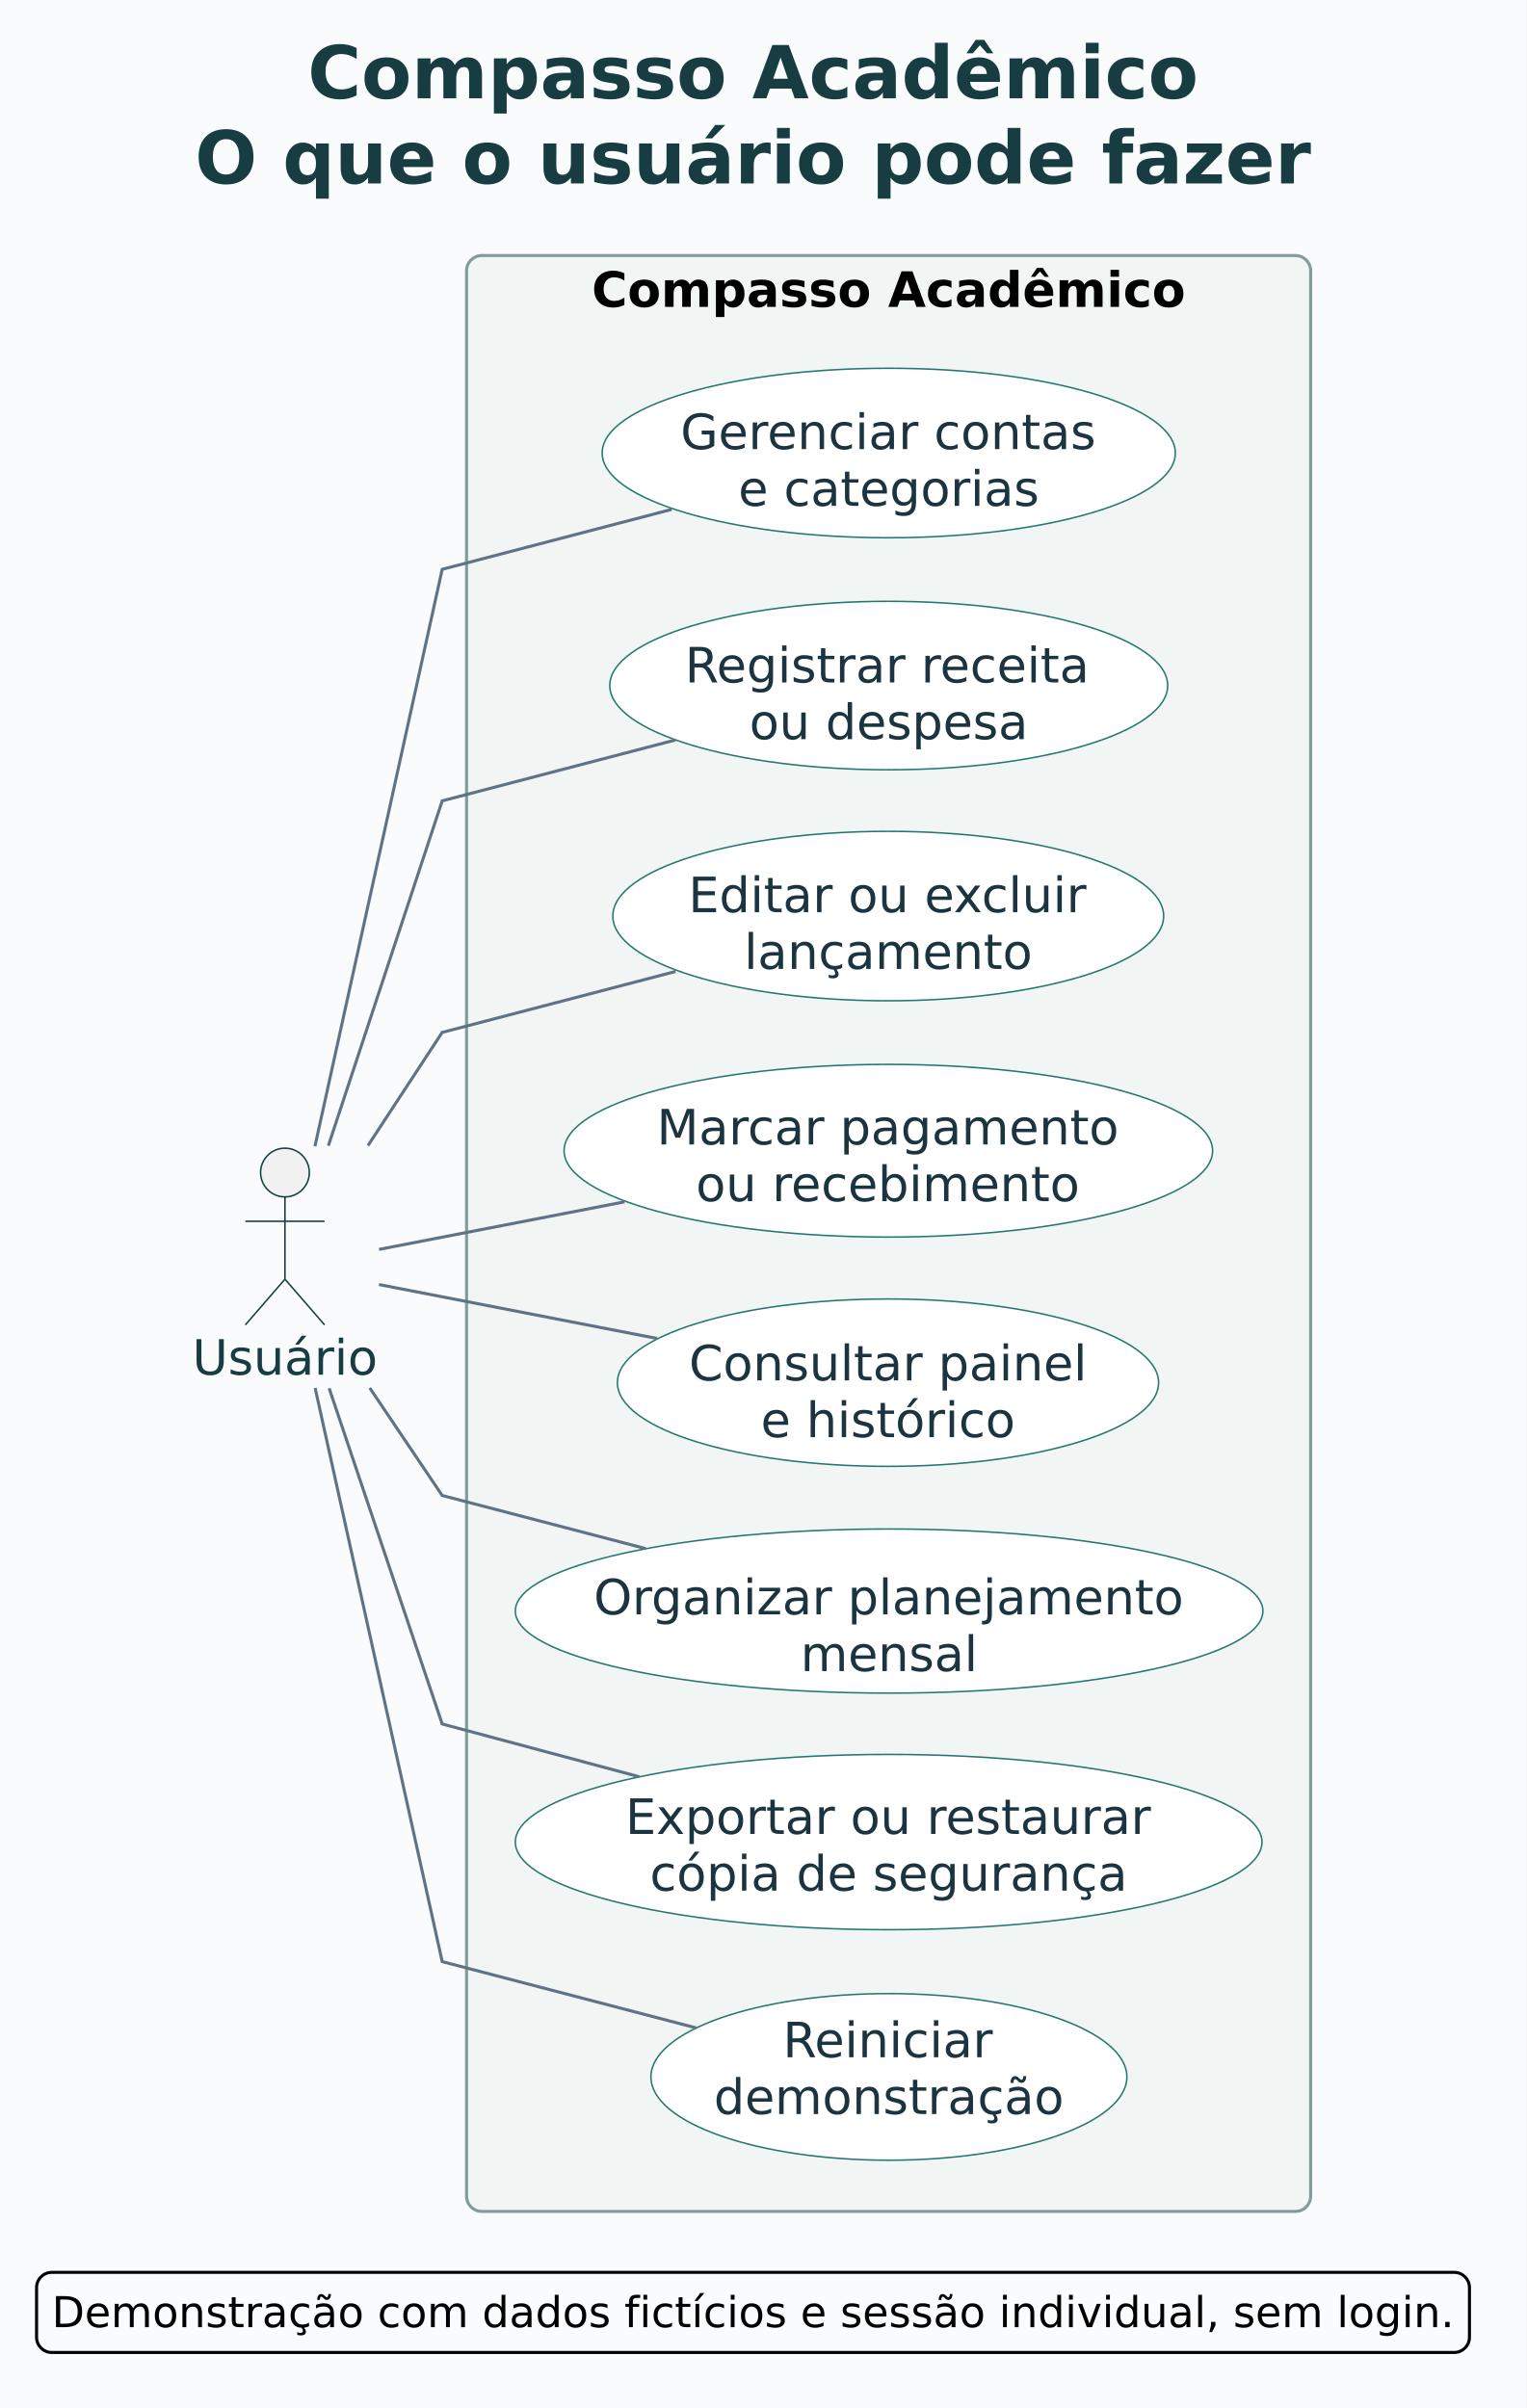
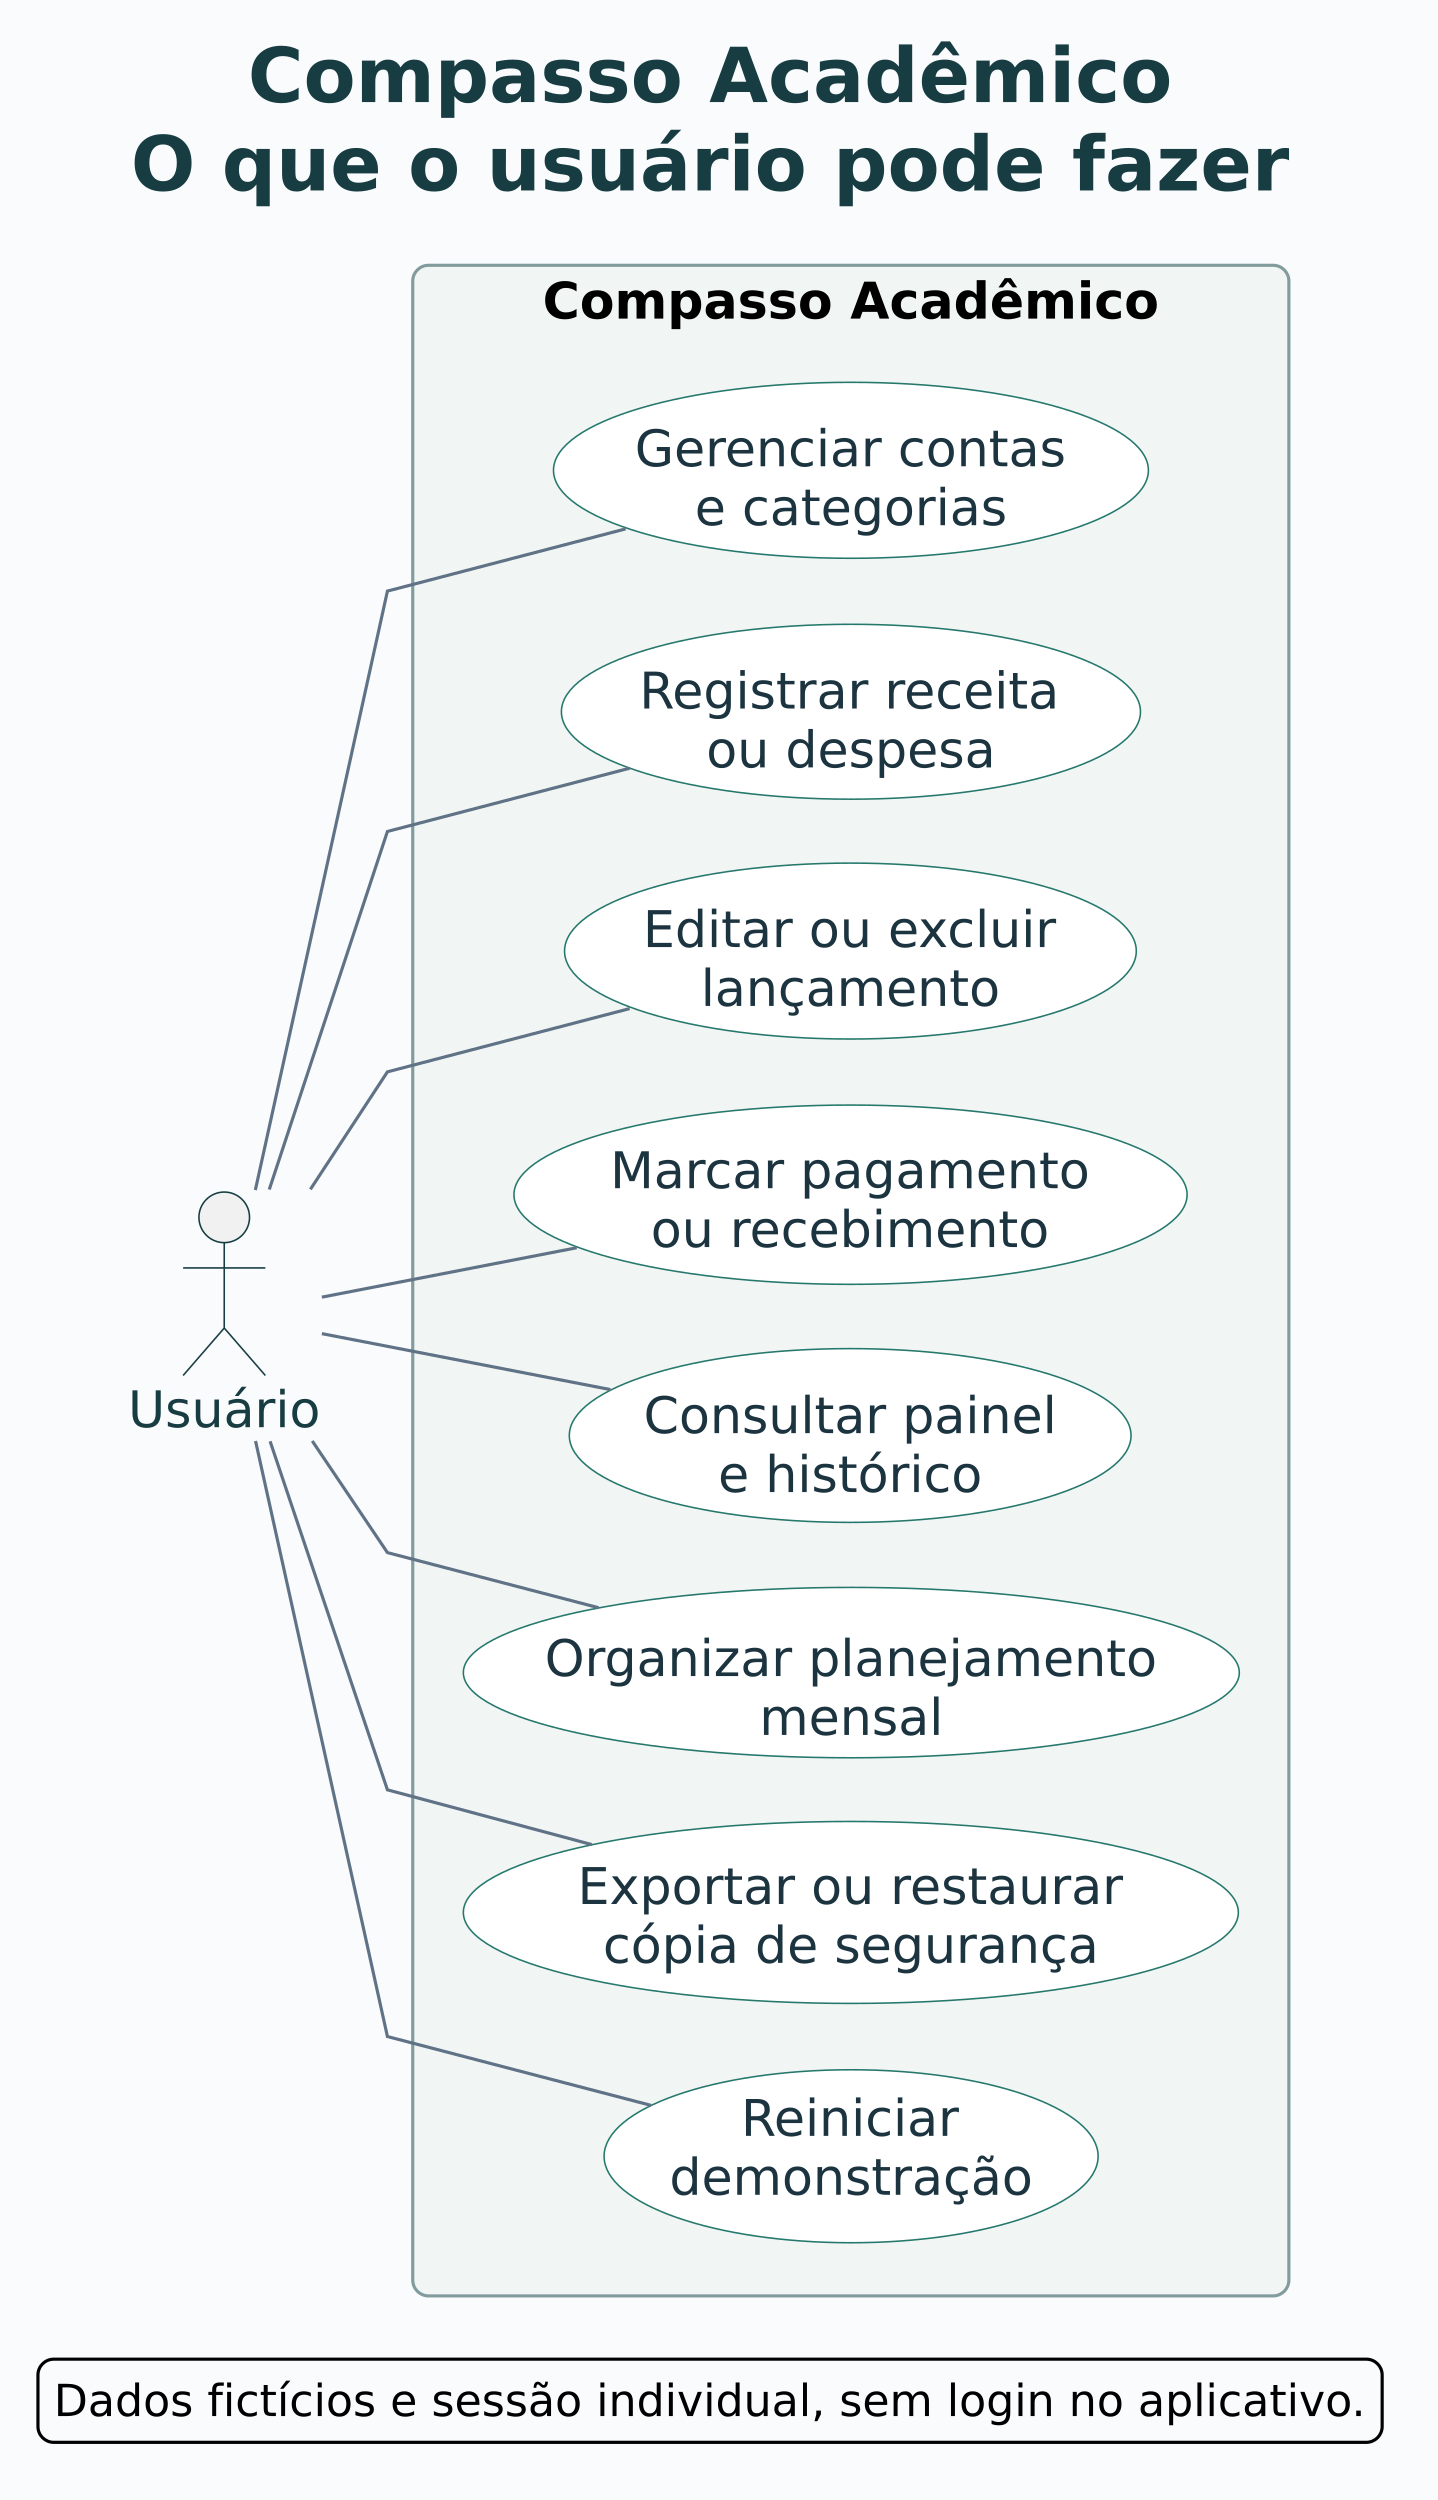
- <svg xmlns="http://www.w3.org/2000/svg" version="1.1" data-diagram-type="DESCRIPTION" style="width:626px;height:988px;background:#FAFBFC;" width="626.25px" height="988.75px" viewBox="0 0 626 988" zoomAndPan="magnify" preserveAspectRatio="none" contentStyleType="text/css">
+ <svg xmlns="http://www.w3.org/2000/svg" version="1.1" data-diagram-type="DESCRIPTION" style="width:568px;height:988px;background:#FAFBFC;" width="568.75px" height="988.75px" viewBox="0 0 568 988" zoomAndPan="magnify" preserveAspectRatio="none" contentStyleType="text/css">
  <defs />
  <g font-family="sans-serif" lengthAdjust="spacing">
-     <rect x="0" y="0" width="626.25" height="988.75" fill="#FAFBFC" style="stroke:none;" />
+     <rect x="0" y="0" width="568.75" height="988.75" fill="#FAFBFC" style="stroke:none;" />
    <g class="title" data-source-line="22">
-       <text x="126.205" y="40.347" fill="#173D43" font-size="30" textLength="365.376" font-weight="700" font-family="DejaVu Sans">Compasso Acadêmico</text>
-       <text x="79.982" y="75.269" fill="#173D43" font-size="30" textLength="457.822" font-weight="700" font-family="DejaVu Sans">O que o usuário pode fazer</text>
+       <text x="97.926" y="40.347" fill="#173D43" font-size="30" textLength="365.376" font-weight="700" font-family="DejaVu Sans">Compasso Acadêmico</text>
+       <text x="51.703" y="75.269" fill="#173D43" font-size="30" textLength="457.822" font-weight="700" font-family="DejaVu Sans">O que o usuário pode fazer</text>
    </g>
    <g class="cluster" data-qualified-name="Compasso Acad.mico" id="ent0002" data-source-line="26">
-       <rect x="191.393" y="104.844" width="346.25" height="802.5" fill="#F1F6F5" style="stroke:#829B9C;stroke-width:1.25;" rx="6.25" ry="6.25" />
-       <text x="242.726" y="125.908" fill="#000" font-size="20" textLength="243.584" font-weight="700" font-family="DejaVu Sans">Compasso Acadêmico</text>
+       <rect x="163.114" y="104.844" width="346.25" height="802.5" fill="#F1F6F5" style="stroke:#829B9C;stroke-width:1.25;" rx="6.25" ry="6.25" />
+       <text x="214.447" y="125.908" fill="#000" font-size="20" textLength="243.584" font-weight="700" font-family="DejaVu Sans">Compasso Acadêmico</text>
    </g>
    <g class="entity" data-qualified-name="Compasso Acad.mico.Contas" id="ent0003" data-source-line="27">
-       <ellipse cx="364.572" cy="185.865" rx="117.554" ry="34.771" fill="#FFF" style="stroke:#26786D;stroke-width:0.625;" />
-       <text x="279.162" y="184.27" fill="#1C3440" font-size="20" textLength="170.82" font-family="DejaVu Sans">Gerenciar contas</text>
-       <text x="302.849" y="207.551" fill="#1C3440" font-size="20" textLength="123.447" font-family="DejaVu Sans">e categorias</text>
+       <ellipse cx="336.293" cy="185.865" rx="117.554" ry="34.771" fill="#FFF" style="stroke:#26786D;stroke-width:0.625;" />
+       <text x="250.883" y="184.27" fill="#1C3440" font-size="20" textLength="170.82" font-family="DejaVu Sans">Gerenciar contas</text>
+       <text x="274.569" y="207.551" fill="#1C3440" font-size="20" textLength="123.447" font-family="DejaVu Sans">e categorias</text>
    </g>
    <g class="entity" data-qualified-name="Compasso Acad.mico.Registrar" id="ent0004" data-source-line="28">
-       <ellipse cx="364.57" cy="281.28" rx="114.427" ry="34.561" fill="#FFF" style="stroke:#26786D;stroke-width:0.625;" />
-       <text x="280.942" y="280.004" fill="#1C3440" font-size="20" textLength="167.256" font-family="DejaVu Sans">Registrar receita</text>
-       <text x="307.387" y="303.285" fill="#1C3440" font-size="20" textLength="114.365" font-family="DejaVu Sans">ou despesa</text>
+       <ellipse cx="336.291" cy="281.28" rx="114.427" ry="34.561" fill="#FFF" style="stroke:#26786D;stroke-width:0.625;" />
+       <text x="252.663" y="280.004" fill="#1C3440" font-size="20" textLength="167.256" font-family="DejaVu Sans">Registrar receita</text>
+       <text x="279.108" y="303.285" fill="#1C3440" font-size="20" textLength="114.365" font-family="DejaVu Sans">ou despesa</text>
    </g>
    <g class="entity" data-qualified-name="Compasso Acad.mico.Editar" id="ent0005" data-source-line="29">
-       <ellipse cx="364.366" cy="375.857" rx="112.973" ry="34.763" fill="#FFF" style="stroke:#26786D;stroke-width:0.625;" />
-       <text x="282.374" y="374.274" fill="#1C3440" font-size="20" textLength="163.984" font-family="DejaVu Sans">Editar ou excluir</text>
-       <text x="305.225" y="397.555" fill="#1C3440" font-size="20" textLength="118.281" font-family="DejaVu Sans">lançamento</text>
+       <ellipse cx="336.087" cy="375.857" rx="112.973" ry="34.763" fill="#FFF" style="stroke:#26786D;stroke-width:0.625;" />
+       <text x="254.094" y="374.274" fill="#1C3440" font-size="20" textLength="163.984" font-family="DejaVu Sans">Editar ou excluir</text>
+       <text x="276.946" y="397.555" fill="#1C3440" font-size="20" textLength="118.281" font-family="DejaVu Sans">lançamento</text>
    </g>
    <g class="entity" data-qualified-name="Compasso Acad.mico.Pagar" id="ent0006" data-source-line="30">
-       <ellipse cx="364.407" cy="472.145" rx="133.014" ry="35.426" fill="#FFF" style="stroke:#26786D;stroke-width:0.625;" />
-       <text x="269.402" y="469.572" fill="#1C3440" font-size="20" textLength="190.01" font-family="DejaVu Sans">Marcar pagamento</text>
-       <text x="285.462" y="492.853" fill="#1C3440" font-size="20" textLength="157.891" font-family="DejaVu Sans">ou recebimento</text>
+       <ellipse cx="336.128" cy="472.145" rx="133.014" ry="35.426" fill="#FFF" style="stroke:#26786D;stroke-width:0.625;" />
+       <text x="241.123" y="469.572" fill="#1C3440" font-size="20" textLength="190.01" font-family="DejaVu Sans">Marcar pagamento</text>
+       <text x="257.182" y="492.853" fill="#1C3440" font-size="20" textLength="157.891" font-family="DejaVu Sans">ou recebimento</text>
    </g>
    <g class="entity" data-qualified-name="Compasso Acad.mico.Consultar" id="ent0007" data-source-line="31">
-       <ellipse cx="364.267" cy="567.308" rx="110.998" ry="34.339" fill="#FFF" style="stroke:#26786D;stroke-width:0.625;" />
-       <text x="282.641" y="566.373" fill="#1C3440" font-size="20" textLength="163.252" font-family="DejaVu Sans">Consultar painel</text>
-       <text x="312.065" y="589.654" fill="#1C3440" font-size="20" textLength="104.404" font-family="DejaVu Sans">e histórico</text>
+       <ellipse cx="335.987" cy="567.308" rx="110.998" ry="34.339" fill="#FFF" style="stroke:#26786D;stroke-width:0.625;" />
+       <text x="254.361" y="566.373" fill="#1C3440" font-size="20" textLength="163.252" font-family="DejaVu Sans">Consultar painel</text>
+       <text x="283.785" y="589.654" fill="#1C3440" font-size="20" textLength="104.404" font-family="DejaVu Sans">e histórico</text>
    </g>
    <g class="entity" data-qualified-name="Compasso Acad.mico.Planejar" id="ent0008" data-source-line="32">
-       <ellipse cx="364.724" cy="661.01" rx="153.33" ry="33.666" fill="#FFF" style="stroke:#26786D;stroke-width:0.625;" />
-       <text x="243.562" y="662.373" fill="#1C3440" font-size="20" textLength="242.324" font-family="DejaVu Sans">Organizar planejamento</text>
-       <text x="328.376" y="685.654" fill="#1C3440" font-size="20" textLength="72.695" font-family="DejaVu Sans">mensal</text>
+       <ellipse cx="336.444" cy="661.01" rx="153.33" ry="33.666" fill="#FFF" style="stroke:#26786D;stroke-width:0.625;" />
+       <text x="215.282" y="662.373" fill="#1C3440" font-size="20" textLength="242.324" font-family="DejaVu Sans">Organizar planejamento</text>
+       <text x="300.097" y="685.654" fill="#1C3440" font-size="20" textLength="72.695" font-family="DejaVu Sans">mensal</text>
    </g>
    <g class="entity" data-qualified-name="Compasso Acad.mico.Backup" id="ent0009" data-source-line="33">
-       <ellipse cx="364.536" cy="755.798" rx="153.142" ry="35.955" fill="#FFF" style="stroke:#26786D;stroke-width:0.625;" />
-       <text x="256.538" y="752.453" fill="#1C3440" font-size="20" textLength="215.996" font-family="DejaVu Sans">Exportar ou restaurar</text>
-       <text x="266.557" y="775.735" fill="#1C3440" font-size="20" textLength="195.957" font-family="DejaVu Sans">cópia de segurança</text>
+       <ellipse cx="336.256" cy="755.798" rx="153.142" ry="35.955" fill="#FFF" style="stroke:#26786D;stroke-width:0.625;" />
+       <text x="228.258" y="752.453" fill="#1C3440" font-size="20" textLength="215.996" font-family="DejaVu Sans">Exportar ou restaurar</text>
+       <text x="238.278" y="775.735" fill="#1C3440" font-size="20" textLength="195.957" font-family="DejaVu Sans">cópia de segurança</text>
    </g>
    <g class="entity" data-qualified-name="Compasso Acad.mico.Reiniciar" id="ent0010" data-source-line="34">
-       <ellipse cx="364.636" cy="852.15" rx="97.617" ry="34.182" fill="#FFF" style="stroke:#26786D;stroke-width:0.625;" />
-       <text x="321.125" y="844.092" fill="#1C3440" font-size="20" textLength="87.021" font-family="DejaVu Sans">Reiniciar</text>
-       <text x="292.824" y="867.373" fill="#1C3440" font-size="20" textLength="143.623" font-family="DejaVu Sans">demonstração</text>
+       <ellipse cx="336.356" cy="852.15" rx="97.617" ry="34.182" fill="#FFF" style="stroke:#26786D;stroke-width:0.625;" />
+       <text x="292.845" y="844.092" fill="#1C3440" font-size="20" textLength="87.021" font-family="DejaVu Sans">Reiniciar</text>
+       <text x="264.545" y="867.373" fill="#1C3440" font-size="20" textLength="143.623" font-family="DejaVu Sans">demonstração</text>
    </g>
    <g class="entity" data-qualified-name="Usuario" id="ent0001" data-source-line="24">
-       <ellipse cx="116.896" cy="481.094" rx="10" ry="10" fill="#F1F1F1" style="stroke:#173D43;stroke-width:0.625;" />
-       <path d="M116.896,491.094 L116.896,524.844 M100.646,501.094 L133.146,501.094 M116.896,524.844 L100.646,543.594 M116.896,524.844 L133.146,543.594" style="stroke:#173D43;stroke-width:0.625;" fill="none" />
-       <text x="78.893" y="564.033" fill="#173D43" font-size="20" textLength="76.006" font-family="DejaVu Sans">Usuário</text>
+       <ellipse cx="88.617" cy="481.094" rx="10" ry="10" fill="#F1F1F1" style="stroke:#173D43;stroke-width:0.625;" />
+       <path d="M88.617,491.094 L88.617,524.844 M72.367,501.094 L104.867,501.094 M88.617,524.844 L72.367,543.594 M88.617,524.844 L104.867,543.594" style="stroke:#173D43;stroke-width:0.625;" fill="none" />
+       <text x="50.614" y="564.033" fill="#173D43" font-size="20" textLength="76.006" font-family="DejaVu Sans">Usuário</text>
    </g>
    <g class="link" data-entity-1="ent0001" data-entity-2="ent0003" id="lnk11" data-source-line="37" data-link-type="association">
-       <path d="M129.193,470.306 C147.256,388.381 181.393,233.594 181.393,233.594 C181.393,233.594 229.018,221.156 275.531,209.006" style="stroke:#607286;stroke-width:1.25;" fill="none" id="Usuario-Contas" />
+       <path d="M100.914,470.306 C118.977,388.381 153.114,233.594 153.114,233.594 C153.114,233.594 200.739,221.156 247.252,209.006" style="stroke:#607286;stroke-width:1.25;" fill="none" id="Usuario-Contas" />
    </g>
    <g class="link" data-entity-1="ent0001" data-entity-2="ent0004" id="lnk12" data-source-line="38" data-link-type="association">
-       <path d="M134.693,470.094 C153.393,413.431 181.393,328.594 181.393,328.594 C181.393,328.594 230.118,315.869 277.118,303.594" style="stroke:#607286;stroke-width:1.25;" fill="none" id="Usuario-Registrar" />
+       <path d="M106.414,470.094 C125.114,413.431 153.114,328.594 153.114,328.594 C153.114,328.594 201.839,315.869 248.839,303.594" style="stroke:#607286;stroke-width:1.25;" fill="none" id="Usuario-Registrar" />
    </g>
    <g class="link" data-entity-1="ent0001" data-entity-2="ent0005" id="lnk13" data-source-line="39" data-link-type="association">
-       <path d="M150.943,470.031 C166.343,446.544 181.393,423.594 181.393,423.594 C181.393,423.594 230.118,410.869 277.118,398.594" style="stroke:#607286;stroke-width:1.25;" fill="none" id="Usuario-Editar" />
+       <path d="M122.664,470.031 C138.064,446.544 153.114,423.594 153.114,423.594 C153.114,423.594 201.839,410.869 248.839,398.594" style="stroke:#607286;stroke-width:1.25;" fill="none" id="Usuario-Editar" />
    </g>
    <g class="link" data-entity-1="ent0001" data-entity-2="ent0006" id="lnk14" data-source-line="40" data-link-type="association">
-       <path d="M155.481,512.631 C182.381,507.419 220.193,500.081 256.193,493.106" style="stroke:#607286;stroke-width:1.25;" fill="none" id="Usuario-Pagar" />
+       <path d="M127.202,512.631 C154.102,507.419 191.914,500.081 227.914,493.106" style="stroke:#607286;stroke-width:1.25;" fill="none" id="Usuario-Pagar" />
    </g>
    <g class="link" data-entity-1="ent0001" data-entity-2="ent0007" id="lnk15" data-source-line="41" data-link-type="association">
-       <path d="M155.481,527.056 C185.731,532.919 229.768,541.456 269.518,549.169" style="stroke:#607286;stroke-width:1.25;" fill="none" id="Usuario-Consultar" />
+       <path d="M127.202,527.056 C157.452,532.919 201.489,541.456 241.239,549.169" style="stroke:#607286;stroke-width:1.25;" fill="none" id="Usuario-Consultar" />
    </g>
    <g class="link" data-entity-1="ent0001" data-entity-2="ent0008" id="lnk16" data-source-line="42" data-link-type="association">
-       <path d="M151.681,569.469 C166.818,591.956 181.393,613.594 181.393,613.594 C181.393,613.594 222.031,624.206 264.881,635.394" style="stroke:#607286;stroke-width:1.25;" fill="none" id="Usuario-Planejar" />
+       <path d="M123.402,569.469 C138.539,591.956 153.114,613.594 153.114,613.594 C153.114,613.594 193.752,624.206 236.602,635.394" style="stroke:#607286;stroke-width:1.25;" fill="none" id="Usuario-Planejar" />
    </g>
    <g class="link" data-entity-1="ent0001" data-entity-2="ent0009" id="lnk17" data-source-line="43" data-link-type="association">
-       <path d="M135.018,569.594 C153.718,625.144 181.393,707.344 181.393,707.344 C181.393,707.344 220.368,717.794 262.231,729.006" style="stroke:#607286;stroke-width:1.25;" fill="none" id="Usuario-Backup" />
+       <path d="M106.739,569.594 C125.439,625.144 153.114,707.344 153.114,707.344 C153.114,707.344 192.089,717.794 233.952,729.006" style="stroke:#607286;stroke-width:1.25;" fill="none" id="Usuario-Backup" />
    </g>
    <g class="link" data-entity-1="ent0001" data-entity-2="ent0010" id="lnk18" data-source-line="44" data-link-type="association">
-       <path d="M129.268,569.481 C147.356,651.144 181.393,804.844 181.393,804.844 C181.393,804.844 236.181,819.156 285.606,832.056" style="stroke:#607286;stroke-width:1.25;" fill="none" id="Usuario-Reiniciar" />
+       <path d="M100.989,569.481 C119.077,651.144 153.114,804.844 153.114,804.844 C153.114,804.844 207.902,819.156 257.327,832.056" style="stroke:#607286;stroke-width:1.25;" fill="none" id="Usuario-Reiniciar" />
    </g>
    <g class="legend" data-source-line="46">
-       <rect x="15" y="932.344" width="587.787" height="32.871" fill="none" style="stroke:#000;stroke-width:1.25;" rx="6.25" ry="6.25" />
-       <text x="21.25" y="954.838" fill="#000" font-size="17.5" textLength="575.287" font-family="DejaVu Sans">Demonstração com dados fictícios e sessão individual, sem login.</text>
+       <rect x="15" y="932.344" width="531.228" height="32.871" fill="none" style="stroke:#000;stroke-width:1.25;" rx="6.25" ry="6.25" />
+       <text x="21.25" y="954.838" fill="#000" font-size="17.5" textLength="518.728" font-family="DejaVu Sans">Dados fictícios e sessão individual, sem login no aplicativo.</text>
    </g>
  </g>
</svg>
